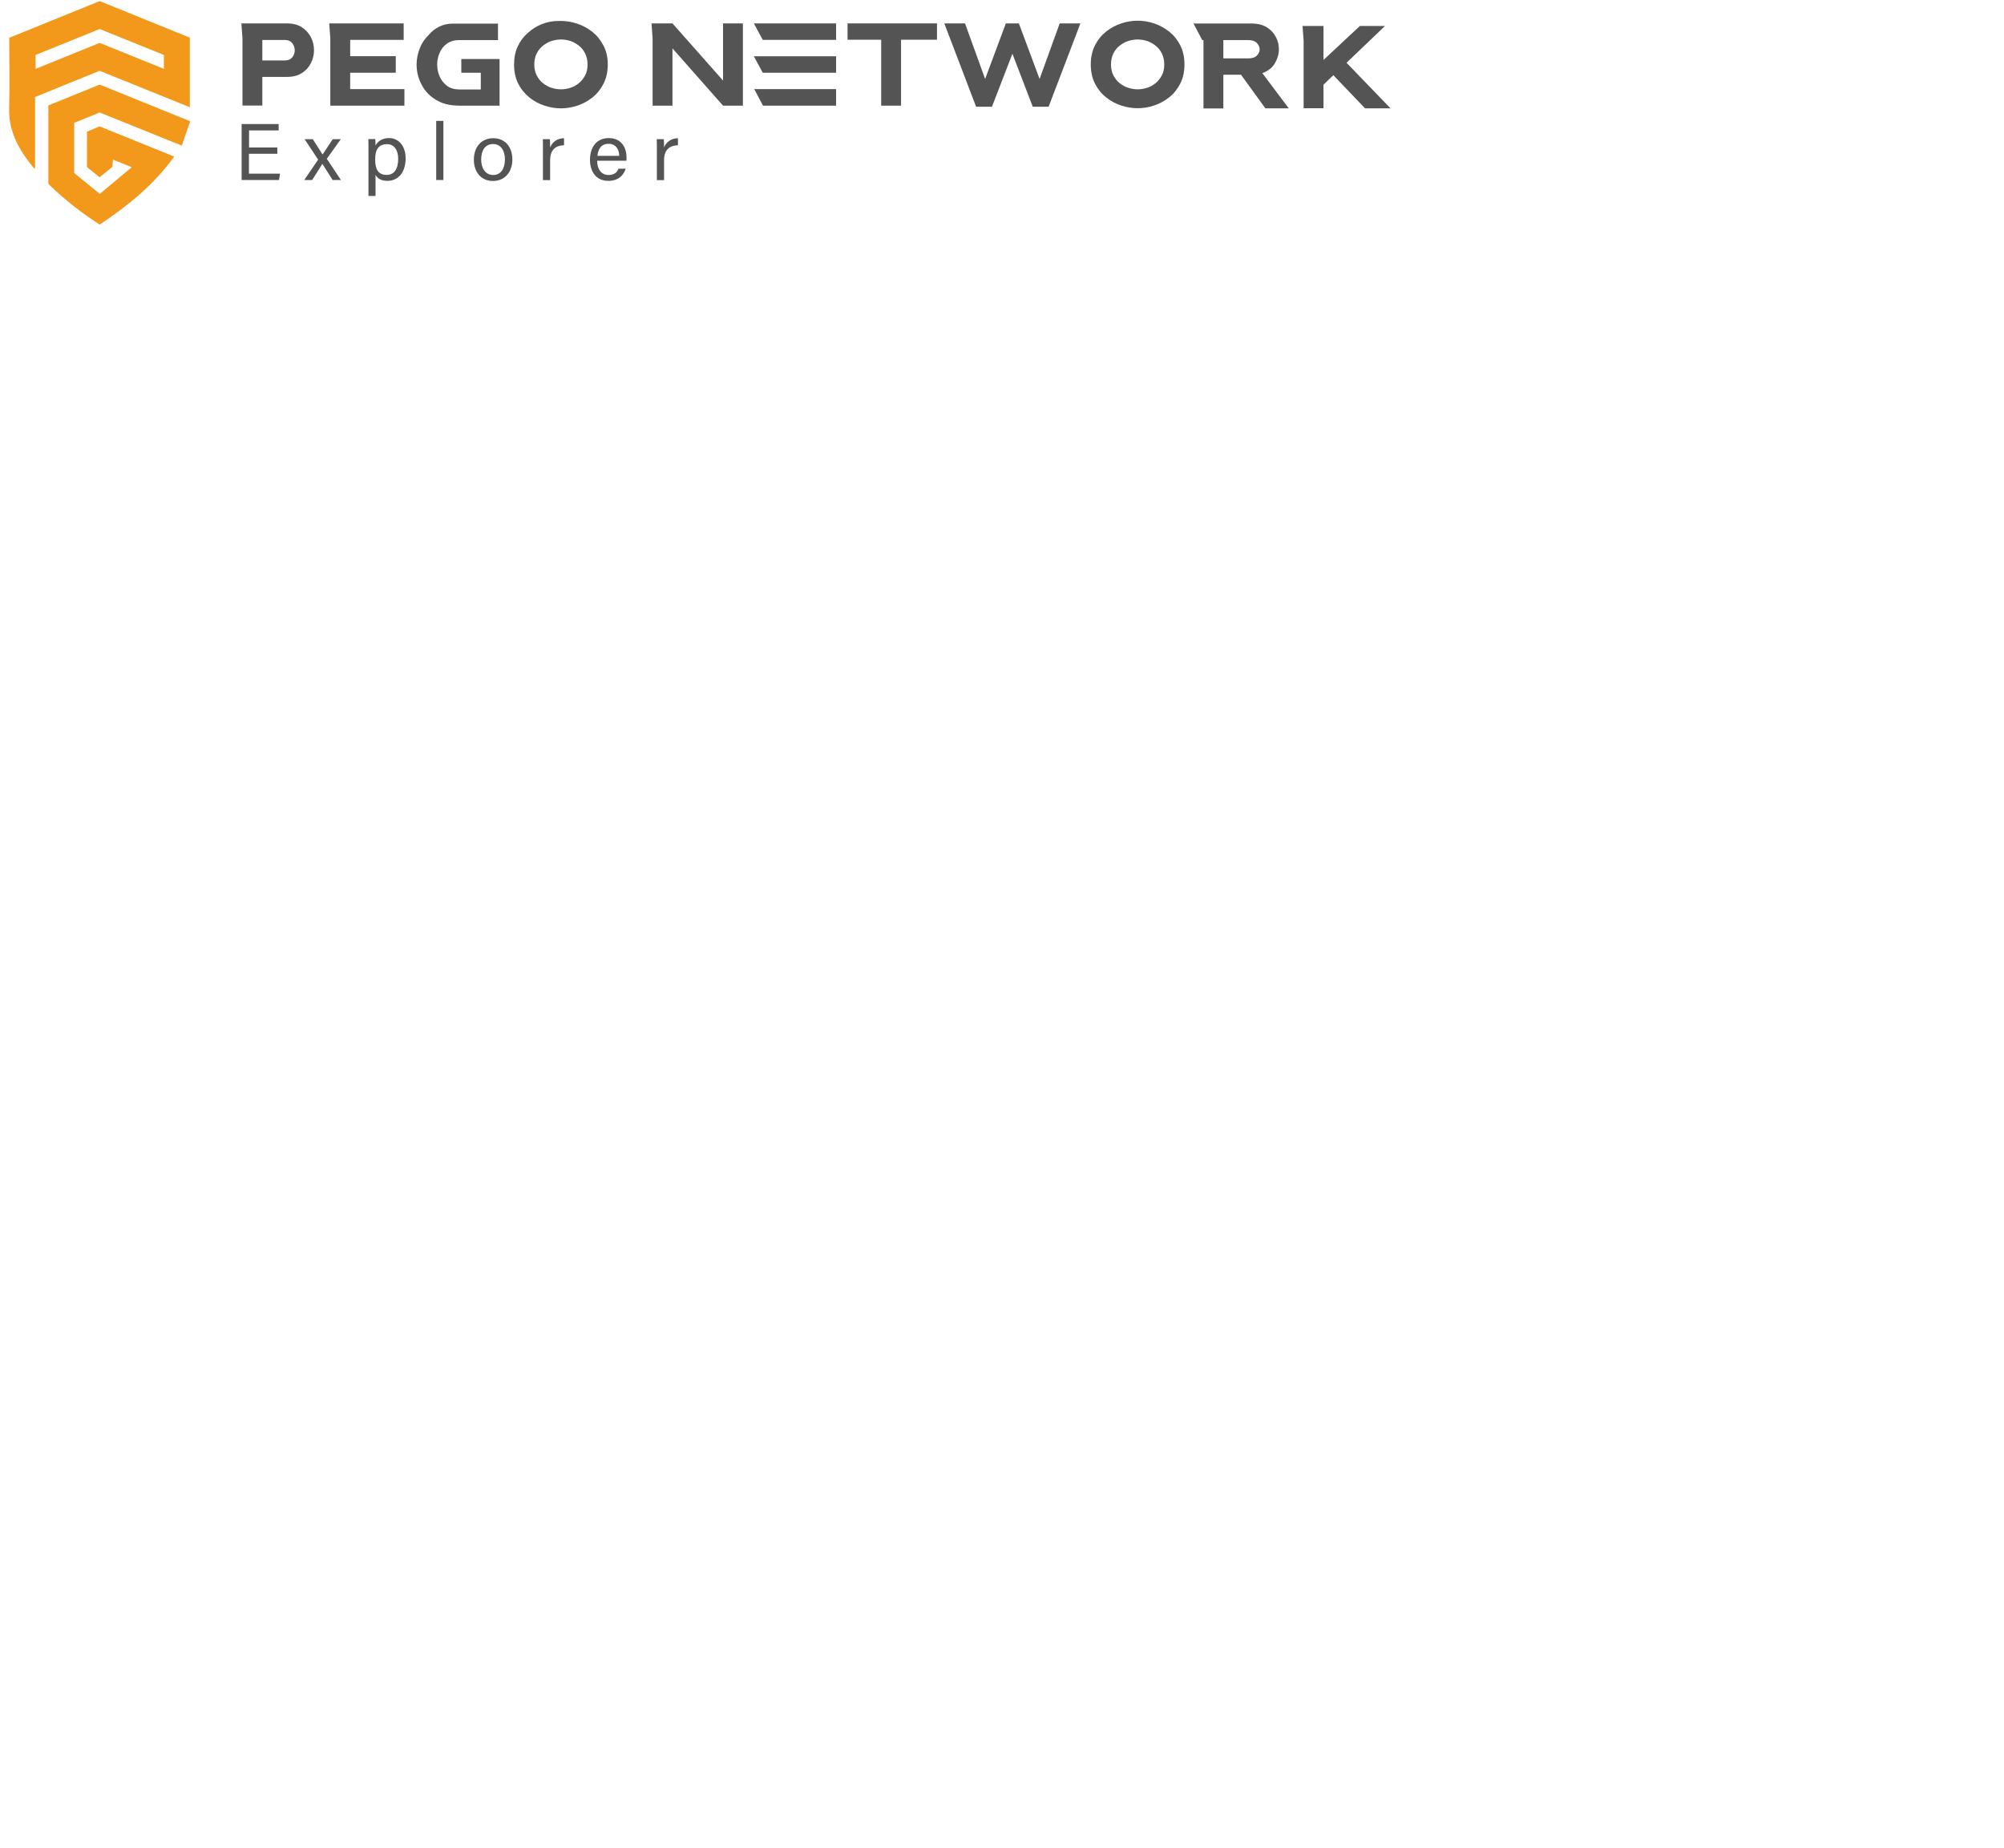
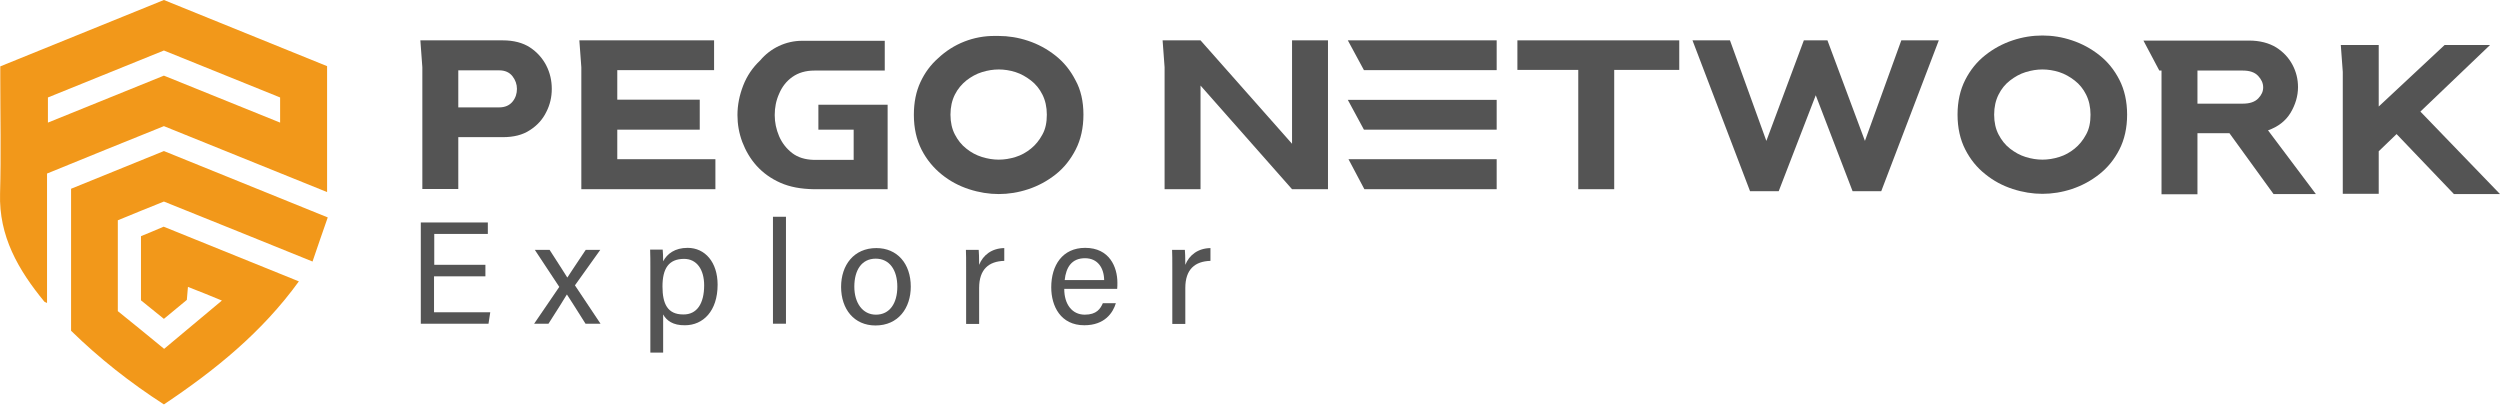
- <svg xmlns="http://www.w3.org/2000/svg" version="1.1" id="_图层_2" x="0px" y="0px" viewBox="0 0 1644.7 1516" style="enable-background:new 0 0 1644.7 1516;" xml:space="preserve">
+ <svg xmlns="http://www.w3.org/2000/svg" version="1.1" id="_图层_2" x="0px" y="0px" style="enable-background:new 0 0 1644.7 1516;" xml:space="preserve" viewBox="7.47 0.9 1133.73 183.4">
  <style type="text/css">
	.st0{fill:#F2981A;}
	.st1{fill:#545454;}
</style>
  <g>
    <path class="st0" d="M155.8,30.9V88c-24.9-10.1-49.4-20-74-29.9c-17.6,7.1-35.2,14.2-53,21.5v58.7c-0.7-0.4-1.1-0.4-1.3-0.7   c-11.7-14.3-20.6-29.5-20-49c0.5-17.7,0.1-35.4,0.1-53c0-1.4,0-2.8,0-4.6C32.3,21,57,11,81.8,0.9C106.4,10.9,131,20.8,155.8,30.9    M81.8,35.2c17.6,7.1,35,14.1,52.7,21.3V45.1c-17.7-7.2-35.3-14.3-52.7-21.3C63.9,31,46.4,38.1,29.2,45.1v11.4   C47,49.3,64.3,42.3,81.8,35.2" />
    <path class="st0" d="M39.7,150.9V86.5c14-5.7,27.9-11.3,42.1-17.1c24.4,9.9,48.9,19.8,74.3,30.1c-2.3,6.7-4.6,13.1-6.9,20   c-23-9.3-45.2-18.3-67.4-27.2c-7,2.8-13.9,5.6-20.9,8.5V142c6.6,5.3,13.6,11,21,17.1c8.7-7.3,17.1-14.3,26.2-21.9   c-5.6-2.3-10.2-4.2-15.4-6.2c-0.2,2-0.3,3.7-0.5,5.9c-3.1,2.6-6.6,5.4-10.4,8.6c-3.6-2.9-7-5.7-10.4-8.4V108   c3.3-1.3,6.7-2.8,10.3-4.3c20.2,8.2,40.5,16.4,61.3,24.8c-16.7,23.1-38,40.3-61.2,55.8C66.6,174.5,52.6,163.5,39.7,150.9" />
  </g>
  <g>
    <path class="st1" d="M199,31.4l-0.9-12.2h37.4c4.9,0,9.1,1.1,12.3,3.2s5.7,4.9,7.4,8.2s2.5,6.9,2.5,10.6s-0.8,7.2-2.5,10.5   c-1.6,3.3-4.1,6.1-7.4,8.2c-3.3,2.2-7.4,3.2-12.3,3.2h-20.2v23.5H199C199,86.7,199,31.4,199,31.4z M215.3,32.8v16.8h18.5   c2.7,0,4.7-0.9,6.1-2.6c1.4-1.7,2-3.7,2-5.8s-0.7-4-2-5.7c-1.4-1.8-3.4-2.7-6.1-2.7L215.3,32.8L215.3,32.8z" />
    <path class="st1" d="M287.4,73.1h44.5v13.6h-60.8V31.4l-0.9-12.2h61.1v13.5h-43.9v13.4h37.4v13.6h-37.4L287.4,73.1L287.4,73.1z" />
    <path class="st1" d="M378.6,48.4H410v38.3h-33.6c-5.7-0.1-10.7-1-15-2.9s-7.9-4.5-10.8-7.7s-5-6.9-6.5-10.8   c-1.5-4-2.2-8.1-2.2-12.2c0-4.6,0.9-9,2.6-13.4c1.7-4.4,4.3-8.2,7.7-11.4l0,0c4.7-5.6,11.7-8.9,19-8.9h37.5v13.5h-31.9   c-4,0-7.3,1-10,2.9s-4.7,4.5-6,7.6c-1.4,3.1-2,6.3-2,9.7s0.7,6.5,2,9.6c1.3,3,3.3,5.6,5.9,7.6s5.9,3,9.8,3.1h18.1V59.7h-16   L378.6,48.4L378.6,48.4z" />
    <path class="st1" d="M498.8,52.9c0,6-1.2,11.3-3.5,15.8S490,77,486.2,80c-3.8,3-7.9,5.2-12.4,6.7c-4.5,1.5-9,2.2-13.4,2.2   s-8.9-0.7-13.5-2.2s-8.7-3.7-12.4-6.7s-6.8-6.7-9.1-11.2c-2.3-4.5-3.5-9.8-3.5-15.8c0-5.7,1-10.6,3-14.9c2-4.3,4.7-7.9,8-10.8l0,0   c7-6.6,16.2-10.2,25.8-10.1h0.9c0.1,0,0.3,0,0.4,0c0.1,0,0.2,0,0.3,0c4.4,0,8.9,0.7,13.4,2.2s8.6,3.7,12.4,6.7s6.8,6.7,9.1,11.2   C497.6,41.6,498.8,46.9,498.8,52.9L498.8,52.9z M482.2,52.9c0-3.5-0.7-6.5-2-9.1s-3-4.7-5.2-6.4s-4.5-3-7-3.8s-5.1-1.2-7.6-1.2   s-5,0.4-7.6,1.2c-2.6,0.8-4.9,2.1-7.1,3.8c-2.1,1.7-3.9,3.8-5.2,6.4c-1.3,2.6-2,5.6-2,9.1s0.7,6.5,2,9c1.3,2.5,3,4.7,5.2,6.4   c2.1,1.7,4.5,3,7.1,3.8c2.6,0.8,5.1,1.2,7.6,1.2s5-0.4,7.6-1.2s4.9-2.1,7-3.8c2.1-1.7,3.8-3.8,5.2-6.4   C481.6,59.4,482.2,56.4,482.2,52.9z" />
    <path class="st1" d="M535.6,31.4l-0.9-12.2h17.2l41.5,46.9V19.2h16.3v67.5h-16.3l-41.5-47v47h-16.3L535.6,31.4L535.6,31.4z" />
    <path class="st1" d="M618.7,19.2h67.5v13.5h-60.2L618.7,19.2z M618.7,46.2h67.5v13.5h-60.2L618.7,46.2z M619,73.1h67.2v13.6h-60   L619,73.1z" />
    <path class="st1" d="M695.6,19.2H769v13.4h-29.5v54.1h-16.3V32.6h-27.6V19.2z" />
    <path class="st1" d="M814.1,87.6h-13L775,19.2h17l16.5,45.6l17-45.6h10.7l17,45.6l16.5-45.6h17l-26.1,68.4h-13l-16.7-43.5   L814.1,87.6L814.1,87.6z" />
    <path class="st1" d="M972.1,52.9c0,6-1.2,11.3-3.5,15.8s-5.3,8.2-9.1,11.2c-3.8,3-7.9,5.2-12.4,6.7c-4.5,1.5-9,2.2-13.4,2.2   s-8.9-0.7-13.5-2.2s-8.7-3.7-12.4-6.7c-3.8-3-6.8-6.7-9.1-11.2c-2.3-4.5-3.5-9.8-3.5-15.8s1.2-11.3,3.5-15.8s5.3-8.2,9.1-11.2   c3.8-3,7.9-5.2,12.4-6.7c4.5-1.5,9-2.2,13.5-2.2s8.9,0.7,13.4,2.2s8.6,3.7,12.4,6.7c3.8,3,6.8,6.7,9.1,11.2   C970.9,41.6,972.1,46.9,972.1,52.9z M955.5,52.9c0-3.5-0.7-6.5-2-9.1s-3-4.7-5.2-6.4s-4.5-3-7-3.8s-5.1-1.2-7.6-1.2s-5,0.4-7.6,1.2   c-2.6,0.8-4.9,2.1-7.1,3.8c-2.2,1.7-3.9,3.8-5.2,6.4c-1.3,2.6-2,5.6-2,9.1s0.7,6.5,2,9c1.3,2.5,3,4.7,5.2,6.4   c2.2,1.7,4.5,3,7.1,3.8c2.6,0.8,5.1,1.2,7.6,1.2s5-0.4,7.6-1.2s4.9-2.1,7-3.8c2.1-1.7,3.8-3.8,5.2-6.4   C954.9,59.4,955.5,56.4,955.5,52.9z" />
    <path class="st1" d="M1036,60c4.6-1.6,8-4.3,10.2-7.9c2.2-3.7,3.4-7.6,3.4-11.7c0-3.5-0.8-6.9-2.5-10.1s-4.1-5.8-7.4-7.9   c-3.3-2-7.4-3.1-12.3-3.1h-47.9l7.2,13.6h1v56.1h16.3V61.3h14.5l20,27.6h19.2L1036,60L1036,60z M1031.6,45.5   c-1.5,1.6-3.9,2.4-6.9,2.4H1004v-15h20.6c3.1,0,5.4,0.8,6.9,2.4c1.5,1.6,2.3,3.3,2.3,5.2S1033.1,43.9,1031.6,45.5z" />
    <polygon class="st1" points="1105.1,51.5 1136.7,21.3 1116.1,21.3 1086.2,49.2 1086.2,21.3 1069,21.3 1069.9,33.5 1069.9,88.8    1086.2,88.8 1086.2,69.5 1094.3,61.7 1120.3,88.9 1141.2,88.9  " />
  </g>
  <g>
    <g>
      <path class="st1" d="M227.5,126.2h-23.2v16.3h25.5l-0.8,5.2h-30.7v-45.9h30.4v5.2h-24.3v14h23.2V126.2z" />
      <path class="st1" d="M256.7,114.2c4.8,7.4,6.8,10.6,8,12.5h0.1c1.4-2.2,4.3-6.5,8.3-12.5h6.6l-11.5,16.1l11.6,17.4H273    c-4.1-6.5-7-11.1-8.4-13.2h-0.1c-1.1,1.9-3.9,6.3-8.3,13.2h-6.5l11.4-16.7l-11.1-16.8H256.7z" />
      <path class="st1" d="M308.2,143.5v17.3h-5.8v-38.5c0-2.7,0-5.6-0.1-8.2h5.7c0.1,1.1,0.2,3.1,0.2,5.3c1.8-3.4,5.3-6.1,11.1-6.1    c7.9,0,13.6,6.5,13.6,16.7c0,12-6.6,18.4-14.8,18.4C312.6,148.5,309.7,146.2,308.2,143.5z M326.8,130.3c0-7.1-3.3-12-9.1-12    c-7,0-9.8,4.4-9.8,12.5c0,7.9,2.3,12.7,9.4,12.7C323.5,143.6,326.8,138.6,326.8,130.3z" />
      <path class="st1" d="M358,147.7V99.2h5.9v48.5H358z" />
      <path class="st1" d="M420.5,130.9c0,9.6-5.6,17.6-16,17.6c-9.7,0-15.6-7.4-15.6-17.5c0-9.9,5.8-17.6,16-17.6    C414.3,113.4,420.5,120.4,420.5,130.9z M394.9,130.9c0,7.3,3.7,12.7,9.8,12.7c6.2,0,9.7-5.1,9.7-12.7c0-7.5-3.5-12.7-9.8-12.7    C398.3,118.2,394.9,123.3,394.9,130.9z" />
      <path class="st1" d="M445.6,123.3c0-4.7,0-7.3-0.1-9.1h5.8c0.1,0.9,0.2,3.6,0.2,6.8c1.8-4.5,5.8-7.5,11.4-7.6v5.8    c-7,0.2-11.4,3.8-11.4,12.3v16.3h-5.9V123.3z" />
      <path class="st1" d="M490.1,132c0,6.8,3.5,11.6,9.3,11.6c5.4,0,7.1-2.7,8.2-5.2h5.9c-1.3,4.3-5,10-14.3,10c-10.7,0-15-8.6-15-17.2    c0-10,5.1-17.9,15.4-17.9c11,0,14.6,8.7,14.6,15.8c0,1,0,1.9-0.1,2.8H490.1z M508.2,127.9c-0.1-5.5-2.9-9.9-8.7-9.9    c-6,0-8.6,4.1-9.2,9.9H508.2z" />
      <path class="st1" d="M539.1,123.3c0-4.7,0-7.3-0.1-9.1h5.8c0.1,0.9,0.2,3.6,0.2,6.8c1.8-4.5,5.8-7.5,11.4-7.6v5.8    c-7,0.2-11.4,3.8-11.4,12.3v16.3h-5.9V123.3z" />
    </g>
  </g>
</svg>
